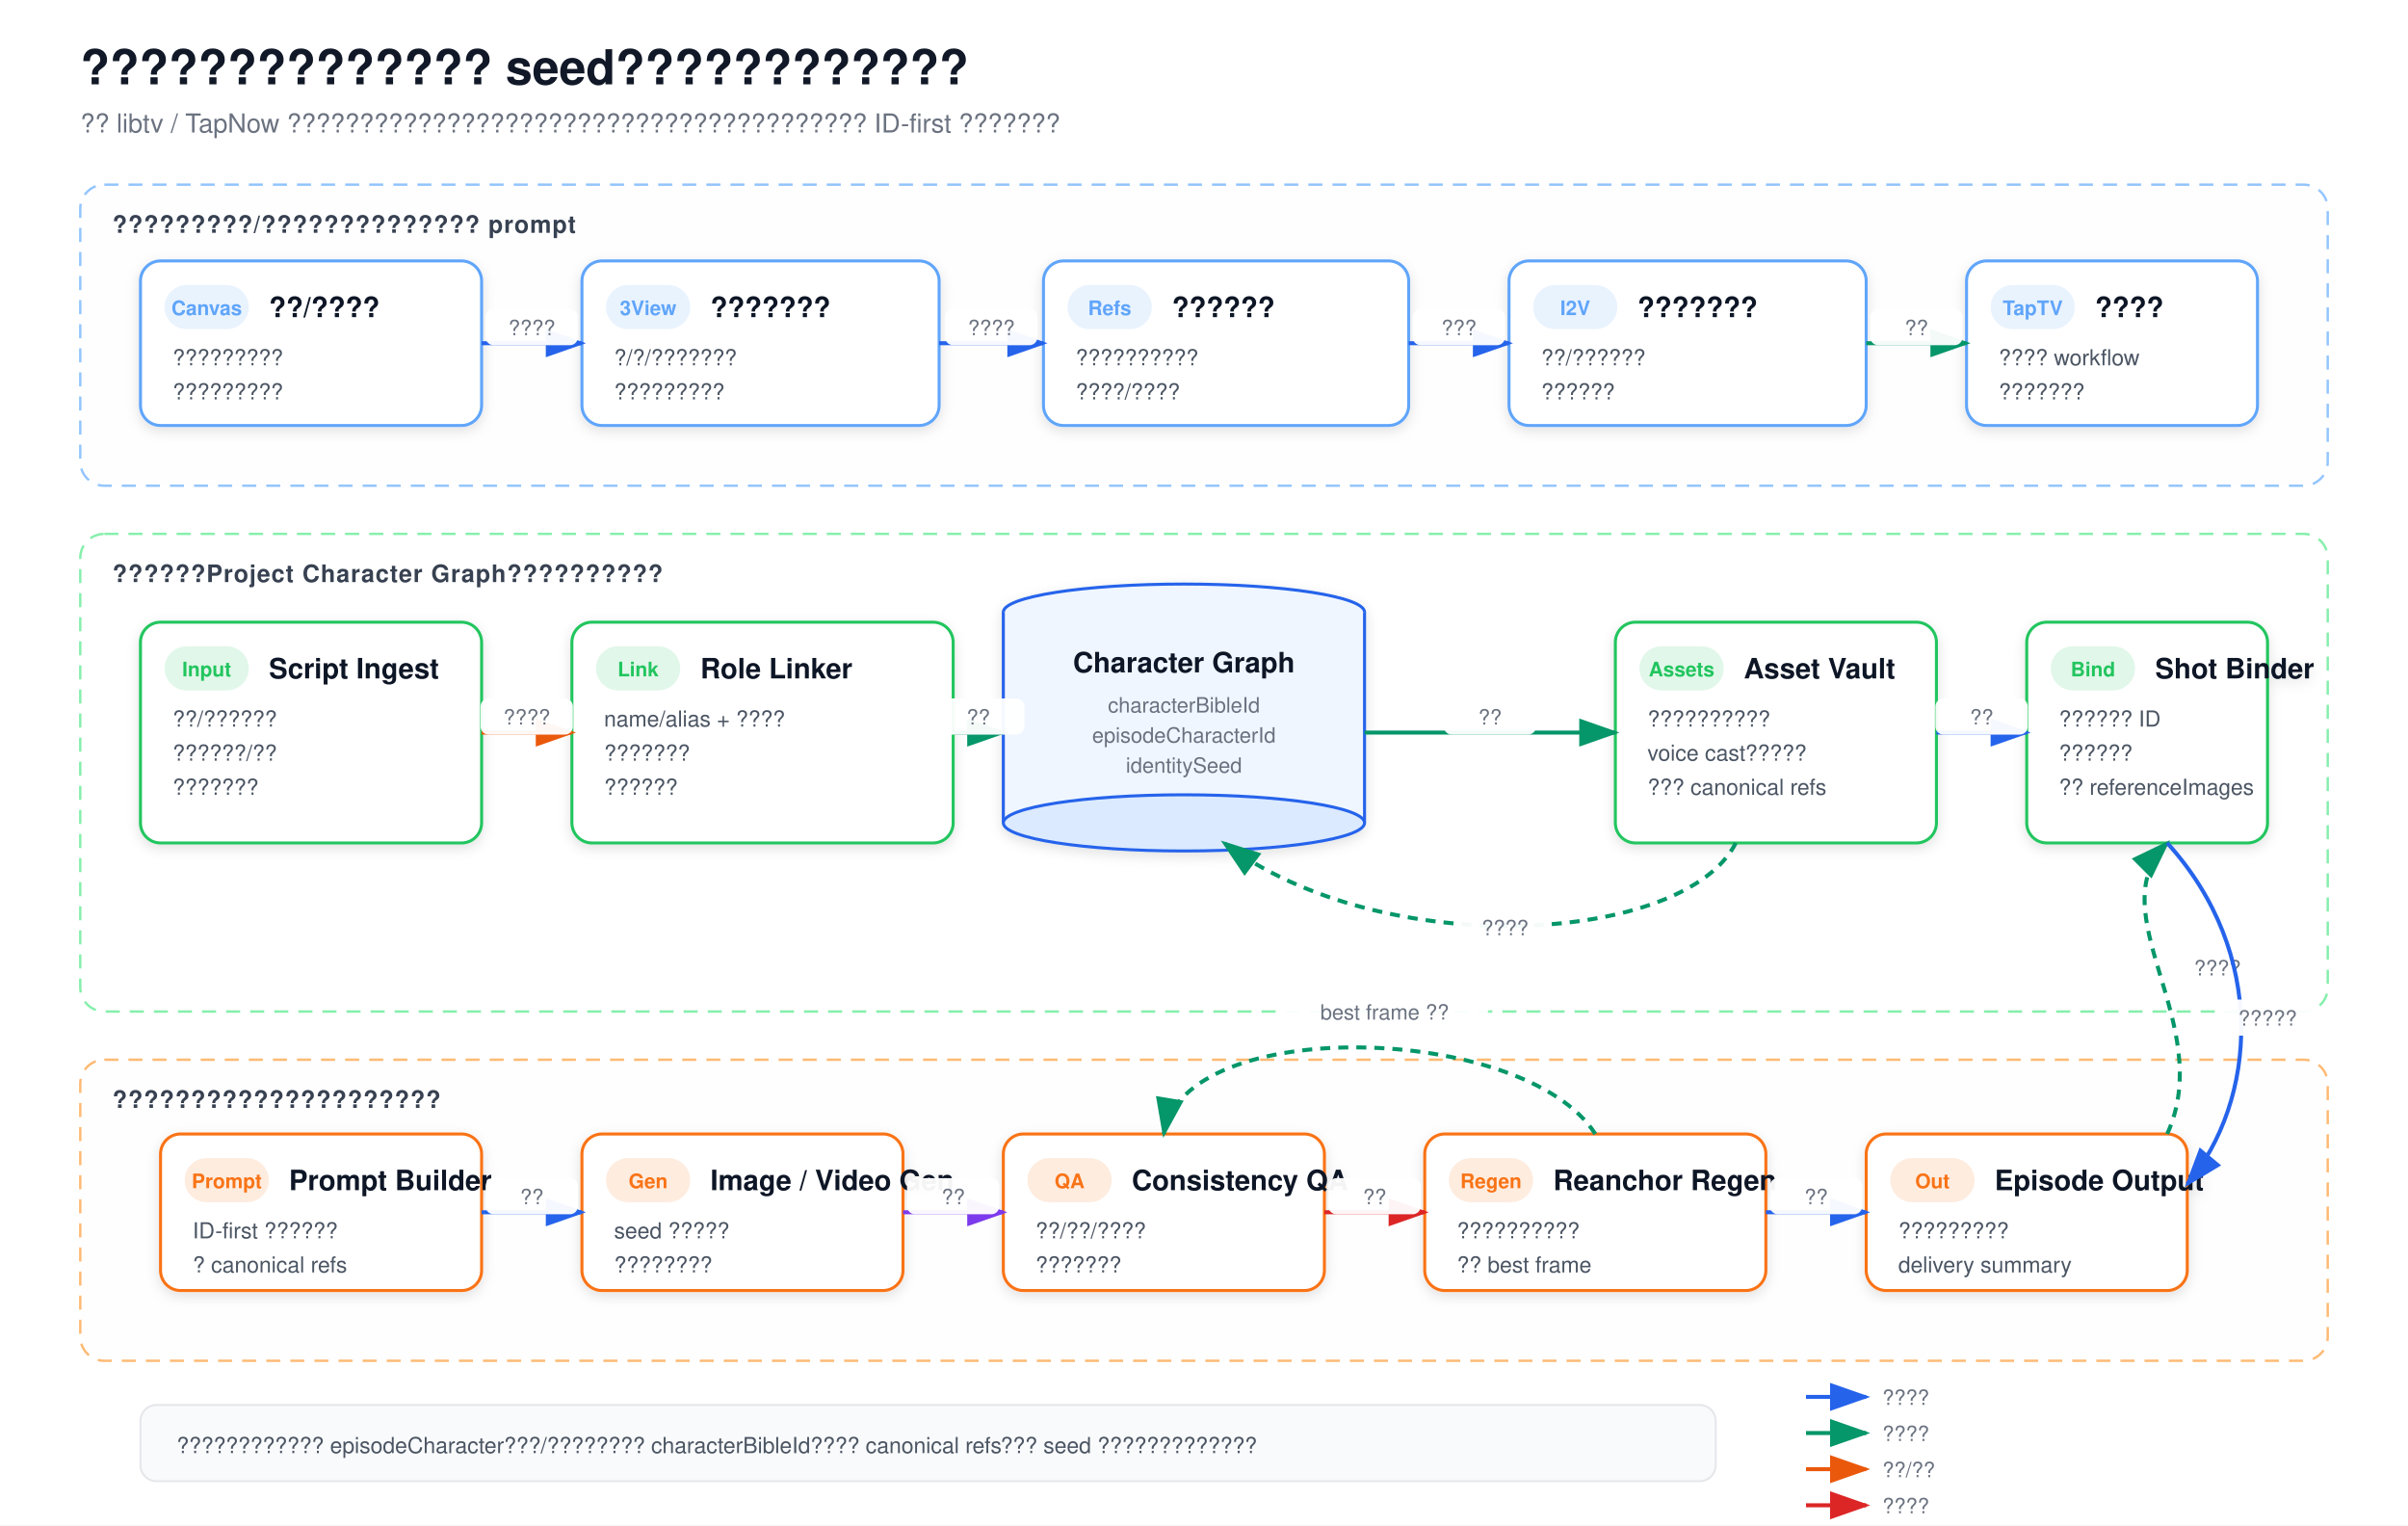
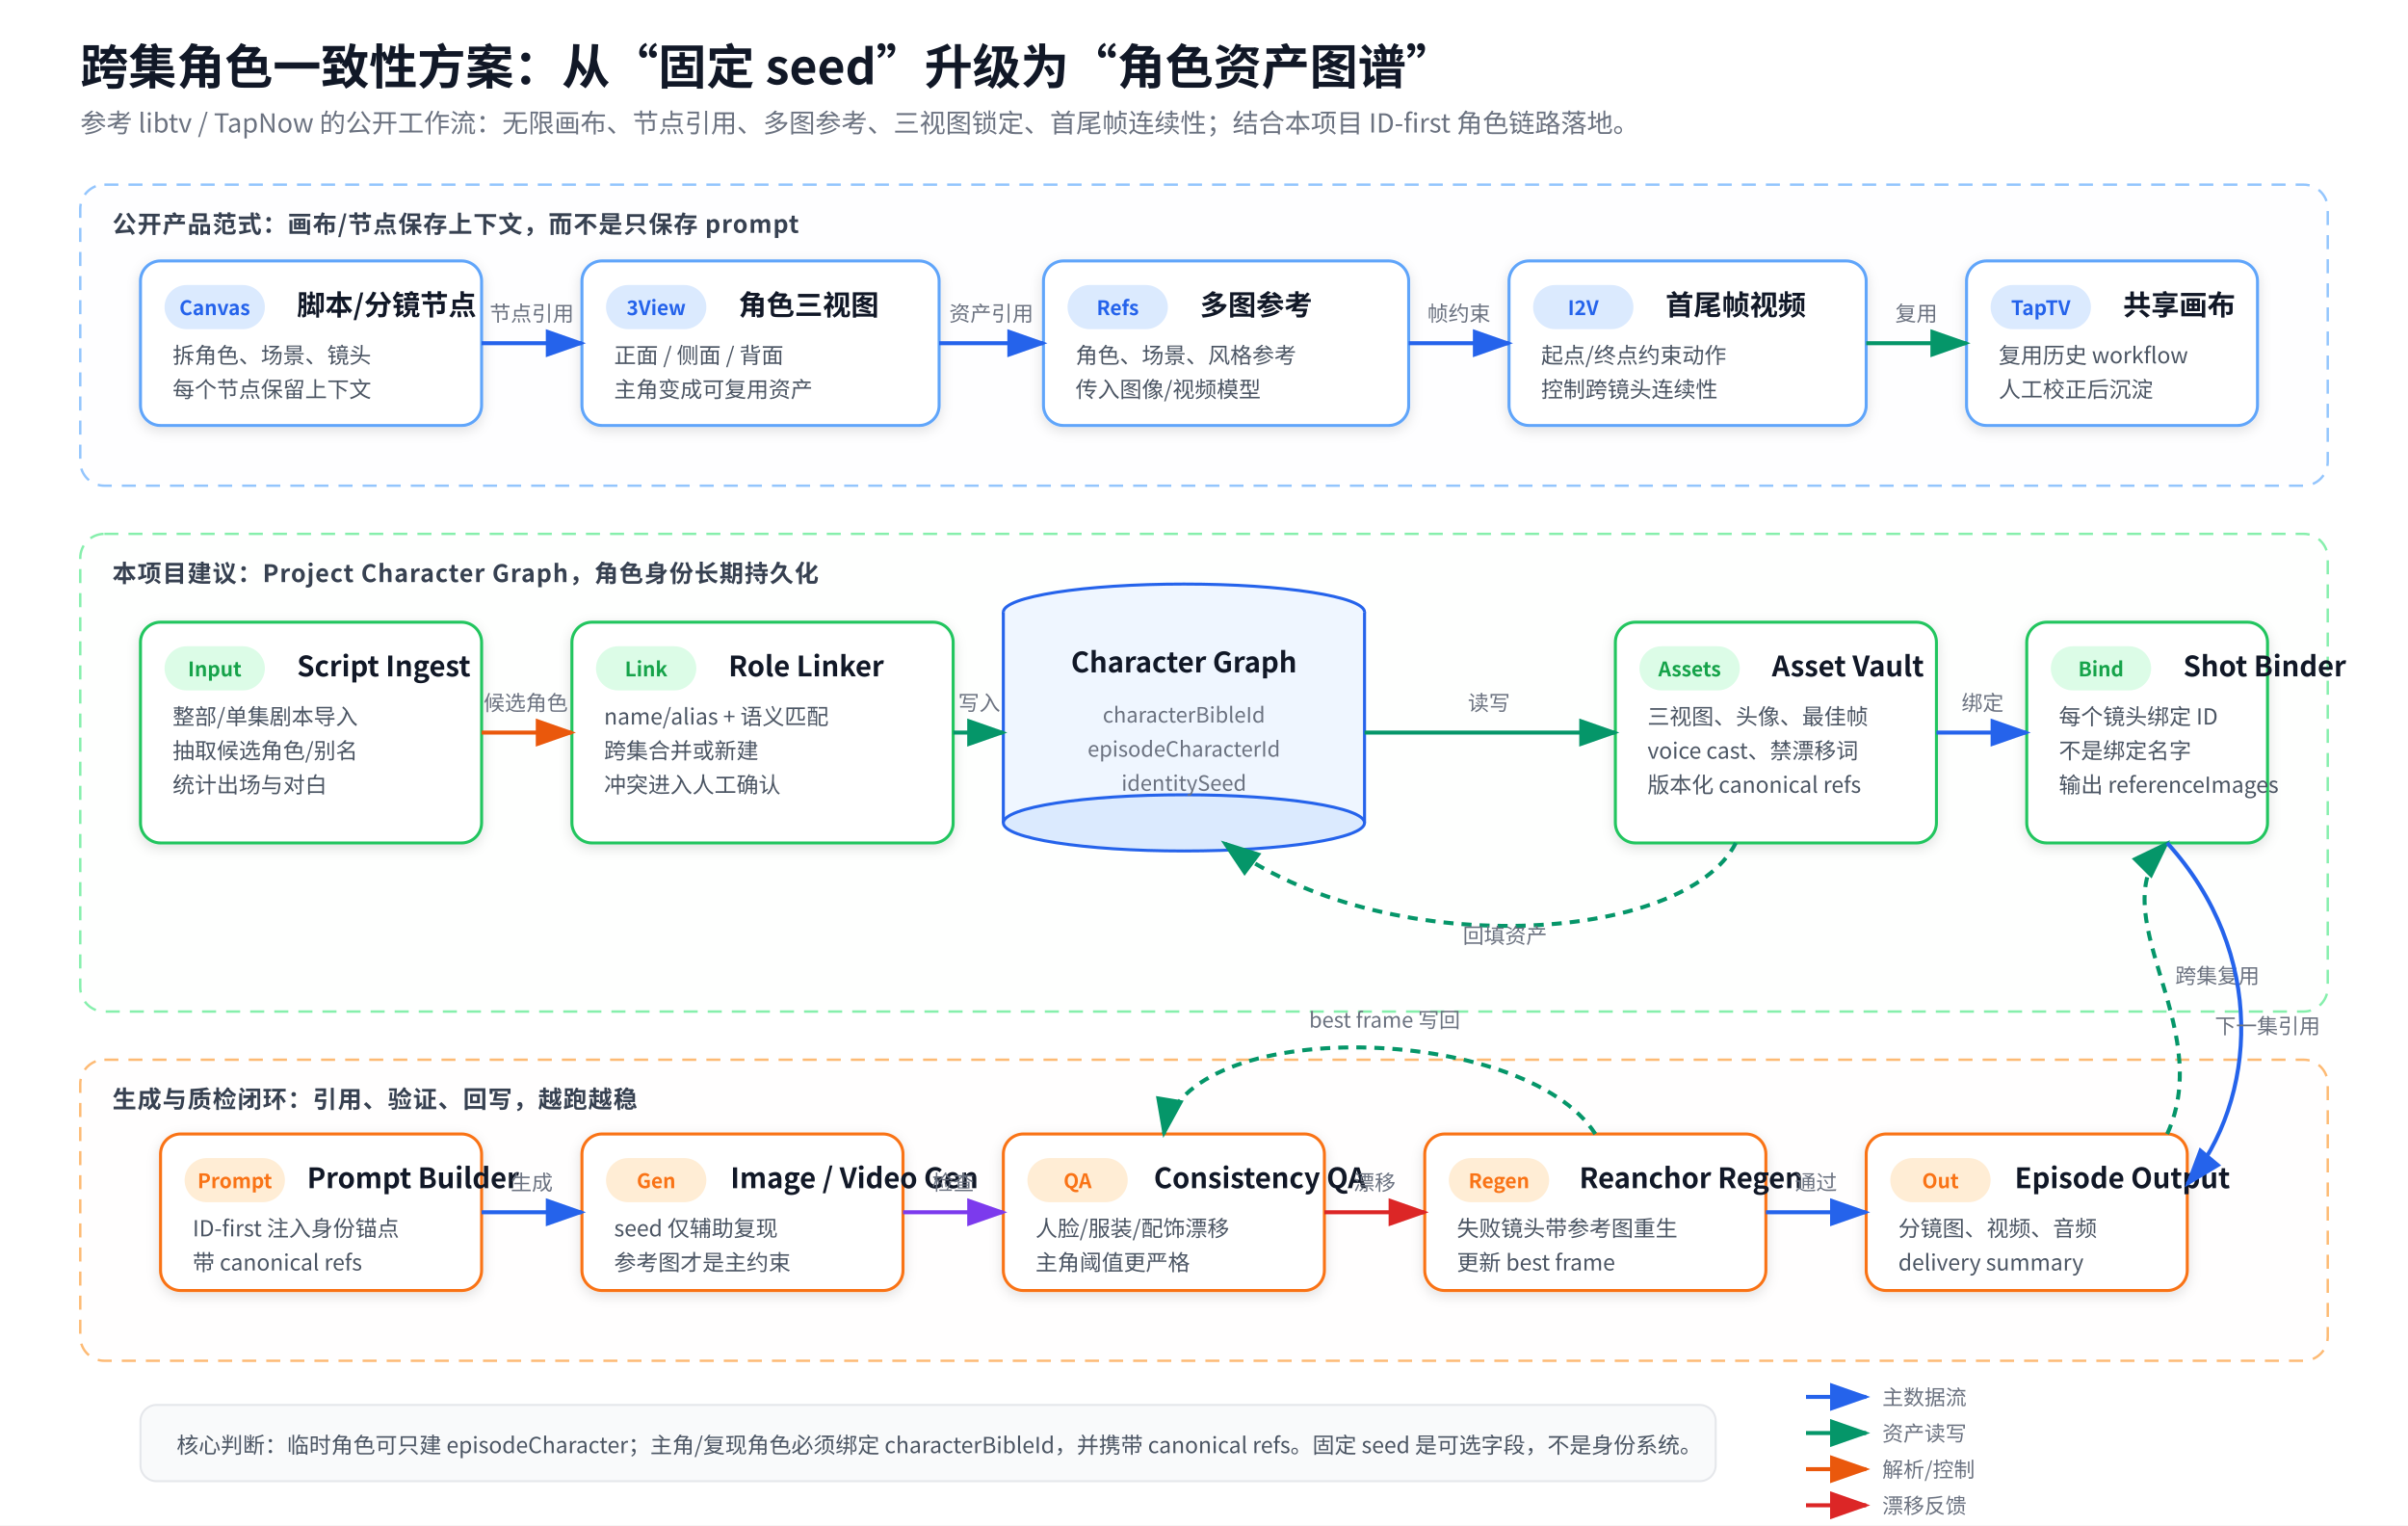
<svg xmlns="http://www.w3.org/2000/svg" viewBox="0 0 1200 760" width="1200" height="760">
  <style>
-     text { font-family: 'Helvetica Neue', Helvetica, Arial, 'PingFang SC', 'Microsoft YaHei', sans-serif; }
+     text {
+       font-family: "Microsoft YaHei", "PingFang SC", "Noto Sans CJK SC", "SimHei", Arial, sans-serif;
+     }
    .title { font-size: 24px; font-weight: 700; fill: #111827; }
    .subtitle { font-size: 13px; fill: #6b7280; }
    .lane { fill-opacity: 0.08; stroke-width: 1.2; stroke-dasharray: 7 5; rx: 12; }
    .lane-label { font-size: 12px; font-weight: 700; fill: #374151; letter-spacing: .04em; }
    .node-title { font-size: 14px; font-weight: 700; fill: #111827; }
    .node-sub { font-size: 11px; fill: #4b5563; }
    .small { font-size: 10.5px; fill: #6b7280; }
    .badge { font-size: 10px; font-weight: 700; }
  </style>
  <defs>
    <marker id="arrow-blue" markerWidth="10" markerHeight="7" refX="9" refY="3.5" orient="auto">
      <polygon points="0 0, 10 3.5, 0 7" fill="#2563eb" />
    </marker>
    <marker id="arrow-green" markerWidth="10" markerHeight="7" refX="9" refY="3.5" orient="auto">
      <polygon points="0 0, 10 3.5, 0 7" fill="#059669" />
    </marker>
    <marker id="arrow-orange" markerWidth="10" markerHeight="7" refX="9" refY="3.5" orient="auto">
      <polygon points="0 0, 10 3.5, 0 7" fill="#ea580c" />
    </marker>
    <marker id="arrow-purple" markerWidth="10" markerHeight="7" refX="9" refY="3.5" orient="auto">
      <polygon points="0 0, 10 3.5, 0 7" fill="#7c3aed" />
    </marker>
-     <marker id="arrow-gray" markerWidth="10" markerHeight="7" refX="9" refY="3.5" orient="auto">
-       <polygon points="0 0, 10 3.5, 0 7" fill="#6b7280" />
-     </marker>
    <marker id="arrow-red" markerWidth="10" markerHeight="7" refX="9" refY="3.5" orient="auto">
      <polygon points="0 0, 10 3.5, 0 7" fill="#dc2626" />
    </marker>
    <filter id="shadow" x="-10%" y="-10%" width="120%" height="130%">
      <feDropShadow dx="0" dy="2" stdDeviation="3" flood-color="#111827" flood-opacity="0.12" />
    </filter>
  </defs>
  <rect width="1200" height="760" fill="#ffffff" />
-   <text x="40" y="42" class="title">?????????????? seed????????????</text>
-   <text x="40" y="66" class="subtitle">?? libtv / TapNow ???????????????????????????????????????? ID-first ???????</text>
+   <text x="40" y="42" class="title">跨集角色一致性方案：从“固定 seed”升级为“角色资产图谱”</text>
+   <text x="40" y="66" class="subtitle">参考 libtv / TapNow 的公开工作流：无限画布、节点引用、多图参考、三视图锁定、首尾帧连续性；结合本项目 ID-first 角色链路落地。</text>
  <rect x="40" y="92" width="1120" height="150" class="lane" fill="#eff6ff" stroke="#93c5fd" />
-   <text x="56" y="116" class="lane-label">?????????/?????????????? prompt</text>
+   <text x="56" y="116" class="lane-label">公开产品范式：画布/节点保存上下文，而不是只保存 prompt</text>
+   <rect x="70" y="130" width="170" height="82" rx="10" fill="#ffffff" stroke="#60a5fa" stroke-width="1.5" filter="url(#shadow)" />
+   <rect x="82" y="142" width="50" height="22" rx="11" fill="#dbeafe" />
+   <text x="107" y="157" text-anchor="middle" class="badge" fill="#2563eb">Canvas</text>
+   <text x="148" y="157" class="node-title">脚本/分镜节点</text>
+   <text x="86" y="181" class="node-sub">拆角色、场景、镜头</text>
+   <text x="86" y="198" class="node-sub">每个节点保留上下文</text>
+   <rect x="290" y="130" width="178" height="82" rx="10" fill="#ffffff" stroke="#60a5fa" stroke-width="1.5" filter="url(#shadow)" />
+   <rect x="302" y="142" width="50" height="22" rx="11" fill="#dbeafe" />
+   <text x="327" y="157" text-anchor="middle" class="badge" fill="#2563eb">3View</text>
+   <text x="368" y="157" class="node-title">角色三视图</text>
+   <text x="306" y="181" class="node-sub">正面 / 侧面 / 背面</text>
+   <text x="306" y="198" class="node-sub">主角变成可复用资产</text>
+   <rect x="520" y="130" width="182" height="82" rx="10" fill="#ffffff" stroke="#60a5fa" stroke-width="1.5" filter="url(#shadow)" />
+   <rect x="532" y="142" width="50" height="22" rx="11" fill="#dbeafe" />
+   <text x="557" y="157" text-anchor="middle" class="badge" fill="#2563eb">Refs</text>
+   <text x="598" y="157" class="node-title">多图参考</text>
+   <text x="536" y="181" class="node-sub">角色、场景、风格参考</text>
+   <text x="536" y="198" class="node-sub">传入图像/视频模型</text>
+   <rect x="752" y="130" width="178" height="82" rx="10" fill="#ffffff" stroke="#60a5fa" stroke-width="1.5" filter="url(#shadow)" />
+   <rect x="764" y="142" width="50" height="22" rx="11" fill="#dbeafe" />
+   <text x="789" y="157" text-anchor="middle" class="badge" fill="#2563eb">I2V</text>
+   <text x="830" y="157" class="node-title">首尾帧视频</text>
+   <text x="768" y="181" class="node-sub">起点/终点约束动作</text>
+   <text x="768" y="198" class="node-sub">控制跨镜头连续性</text>
+   <rect x="980" y="130" width="145" height="82" rx="10" fill="#ffffff" stroke="#60a5fa" stroke-width="1.5" filter="url(#shadow)" />
+   <rect x="992" y="142" width="50" height="22" rx="11" fill="#dbeafe" />
+   <text x="1017" y="157" text-anchor="middle" class="badge" fill="#2563eb">TapTV</text>
+   <text x="1058" y="157" class="node-title">共享画布</text>
+   <text x="996" y="181" class="node-sub">复用历史 workflow</text>
+   <text x="996" y="198" class="node-sub">人工校正后沉淀</text>
+   <path d="M 240 171 L 290 171" fill="none" stroke="#2563eb" stroke-width="2" marker-end="url(#arrow-blue)" />
+   <text x="265" y="160" text-anchor="middle" class="small">节点引用</text>
+   <path d="M 468 171 L 520 171" fill="none" stroke="#2563eb" stroke-width="2" marker-end="url(#arrow-blue)" />
+   <text x="494" y="160" text-anchor="middle" class="small">资产引用</text>
+   <path d="M 702 171 L 752 171" fill="none" stroke="#2563eb" stroke-width="2" marker-end="url(#arrow-blue)" />
+   <text x="727" y="160" text-anchor="middle" class="small">帧约束</text>
+   <path d="M 930 171 L 980 171" fill="none" stroke="#059669" stroke-width="2" marker-end="url(#arrow-green)" />
+   <text x="955" y="160" text-anchor="middle" class="small">复用</text>
  <rect x="40" y="266" width="1120" height="238" class="lane" fill="#f0fdf4" stroke="#86efac" />
-   <text x="56" y="290" class="lane-label">??????Project Character Graph??????????</text>
+   <text x="56" y="290" class="lane-label">本项目建议：Project Character Graph，角色身份长期持久化</text>
+   <rect x="70" y="310" width="170" height="110" rx="10" fill="#ffffff" stroke="#22c55e" stroke-width="1.5" filter="url(#shadow)" />
+   <rect x="82" y="322" width="50" height="22" rx="11" fill="#dcfce7" />
+   <text x="107" y="337" text-anchor="middle" class="badge" fill="#16a34a">Input</text>
+   <text x="148" y="337" class="node-title">Script Ingest</text>
+   <text x="86" y="361" class="node-sub">整部/单集剧本导入</text>
+   <text x="86" y="378" class="node-sub">抽取候选角色/别名</text>
+   <text x="86" y="395" class="node-sub">统计出场与对白</text>
+   <rect x="285" y="310" width="190" height="110" rx="10" fill="#ffffff" stroke="#22c55e" stroke-width="1.5" filter="url(#shadow)" />
+   <rect x="297" y="322" width="50" height="22" rx="11" fill="#dcfce7" />
+   <text x="322" y="337" text-anchor="middle" class="badge" fill="#16a34a">Link</text>
+   <text x="363" y="337" class="node-title">Role Linker</text>
+   <text x="301" y="361" class="node-sub">name/alias + 语义匹配</text>
+   <text x="301" y="378" class="node-sub">跨集合并或新建</text>
+   <text x="301" y="395" class="node-sub">冲突进入人工确认</text>
+   <ellipse cx="590" cy="305" rx="90" ry="14" fill="#eff6ff" stroke="#2563eb" stroke-width="1.5" />
+   <rect x="500" y="305" width="180" height="105" fill="#eff6ff" />
+   <line x1="500" y1="305" x2="500" y2="410" stroke="#2563eb" stroke-width="1.5" />
+   <line x1="680" y1="305" x2="680" y2="410" stroke="#2563eb" stroke-width="1.5" />
+   <ellipse cx="590" cy="410" rx="90" ry="14" fill="#dbeafe" stroke="#2563eb" stroke-width="1.5" />
+   <text x="590" y="335" text-anchor="middle" class="node-title">Character Graph</text>
+   <text x="590" y="360" text-anchor="middle" class="small">characterBibleId</text>
+   <text x="590" y="377" text-anchor="middle" class="small">episodeCharacterId</text>
+   <text x="590" y="394" text-anchor="middle" class="small">identitySeed</text>
+   <rect x="805" y="310" width="160" height="110" rx="10" fill="#ffffff" stroke="#22c55e" stroke-width="1.5" filter="url(#shadow)" />
+   <rect x="817" y="322" width="50" height="22" rx="11" fill="#dcfce7" />
+   <text x="842" y="337" text-anchor="middle" class="badge" fill="#16a34a">Assets</text>
+   <text x="883" y="337" class="node-title">Asset Vault</text>
+   <text x="821" y="361" class="node-sub">三视图、头像、最佳帧</text>
+   <text x="821" y="378" class="node-sub">voice cast、禁漂移词</text>
+   <text x="821" y="395" class="node-sub">版本化 canonical refs</text>
+   <rect x="1010" y="310" width="120" height="110" rx="10" fill="#ffffff" stroke="#22c55e" stroke-width="1.5" filter="url(#shadow)" />
+   <rect x="1022" y="322" width="50" height="22" rx="11" fill="#dcfce7" />
+   <text x="1047" y="337" text-anchor="middle" class="badge" fill="#16a34a">Bind</text>
+   <text x="1088" y="337" class="node-title">Shot Binder</text>
+   <text x="1026" y="361" class="node-sub">每个镜头绑定 ID</text>
+   <text x="1026" y="378" class="node-sub">不是绑定名字</text>
+   <text x="1026" y="395" class="node-sub">输出 referenceImages</text>
+   <path d="M 240 365 L 285 365" fill="none" stroke="#ea580c" stroke-width="2" marker-end="url(#arrow-orange)" />
+   <text x="262" y="354" text-anchor="middle" class="small">候选角色</text>
+   <path d="M 475 365 L 500 365" fill="none" stroke="#059669" stroke-width="2" marker-end="url(#arrow-green)" />
+   <text x="488" y="354" text-anchor="middle" class="small">写入</text>
+   <path d="M 680 365 L 805 365" fill="none" stroke="#059669" stroke-width="2" marker-end="url(#arrow-green)" />
+   <text x="742" y="354" text-anchor="middle" class="small">读写</text>
+   <path d="M 965 365 L 1010 365" fill="none" stroke="#2563eb" stroke-width="2" marker-end="url(#arrow-blue)" />
+   <text x="988" y="354" text-anchor="middle" class="small">绑定</text>
+   <path d="M 865 420 C 840 470 690 480 610 420" fill="none" stroke="#059669" stroke-width="2" stroke-dasharray="5 4" marker-end="url(#arrow-green)" />
+   <text x="750" y="470" text-anchor="middle" class="small">回填资产</text>
  <rect x="40" y="528" width="1120" height="150" class="lane" fill="#fff7ed" stroke="#fdba74" />
-   <text x="56" y="552" class="lane-label">?????????????????????</text>
-   <g filter="url(#shadow)">
-     <rect x="70" y="130" width="170" height="82" rx="10" fill="#ffffff" stroke="#60a5fa" stroke-width="1.5" />
-     <rect x="82" y="142" width="42" height="22" rx="11" fill="#60a5fa" opacity="0.14" />
-     <text x="103" y="157" text-anchor="middle" class="badge" fill="#60a5fa">Canvas</text>
-     <text x="134" y="158" class="node-title">??/????</text>
-     <text x="86" y="182" class="node-sub">?????????</text>
-     <text x="86" y="199" class="node-sub">?????????</text>
-   </g>
-   <g filter="url(#shadow)">
-     <rect x="290" y="130" width="178" height="82" rx="10" fill="#ffffff" stroke="#60a5fa" stroke-width="1.5" />
-     <rect x="302" y="142" width="42" height="22" rx="11" fill="#60a5fa" opacity="0.14" />
-     <text x="323" y="157" text-anchor="middle" class="badge" fill="#60a5fa">3View</text>
-     <text x="354" y="158" class="node-title">???????</text>
-     <text x="306" y="182" class="node-sub">?/?/???????</text>
-     <text x="306" y="199" class="node-sub">?????????</text>
-   </g>
-   <g filter="url(#shadow)">
-     <rect x="520" y="130" width="182" height="82" rx="10" fill="#ffffff" stroke="#60a5fa" stroke-width="1.5" />
-     <rect x="532" y="142" width="42" height="22" rx="11" fill="#60a5fa" opacity="0.14" />
-     <text x="553" y="157" text-anchor="middle" class="badge" fill="#60a5fa">Refs</text>
-     <text x="584" y="158" class="node-title">??????</text>
-     <text x="536" y="182" class="node-sub">??????????</text>
-     <text x="536" y="199" class="node-sub">????/????</text>
-   </g>
-   <g filter="url(#shadow)">
-     <rect x="752" y="130" width="178" height="82" rx="10" fill="#ffffff" stroke="#60a5fa" stroke-width="1.5" />
-     <rect x="764" y="142" width="42" height="22" rx="11" fill="#60a5fa" opacity="0.14" />
-     <text x="785" y="157" text-anchor="middle" class="badge" fill="#60a5fa">I2V</text>
-     <text x="816" y="158" class="node-title">???????</text>
-     <text x="768" y="182" class="node-sub">??/??????</text>
-     <text x="768" y="199" class="node-sub">??????</text>
-   </g>
-   <g filter="url(#shadow)">
-     <rect x="980" y="130" width="145" height="82" rx="10" fill="#ffffff" stroke="#60a5fa" stroke-width="1.5" />
-     <rect x="992" y="142" width="42" height="22" rx="11" fill="#60a5fa" opacity="0.14" />
-     <text x="1013" y="157" text-anchor="middle" class="badge" fill="#60a5fa">TapTV</text>
-     <text x="1044" y="158" class="node-title">????</text>
-     <text x="996" y="182" class="node-sub">???? workflow</text>
-     <text x="996" y="199" class="node-sub">???????</text>
-   </g>
-   <path d="M 240,171 L 290,171" fill="none" stroke="#2563eb" stroke-width="2" marker-end="url(#arrow-blue)" />
-   <rect x="242.0" y="154.0" width="46" height="18" rx="4" fill="#ffffff" opacity="0.95" />
-   <text x="265.0" y="167.0" text-anchor="middle" class="small">????</text>
-   <path d="M 468,171 L 520,171" fill="none" stroke="#2563eb" stroke-width="2" marker-end="url(#arrow-blue)" />
-   <rect x="471.0" y="154.0" width="46" height="18" rx="4" fill="#ffffff" opacity="0.95" />
-   <text x="494.0" y="167.0" text-anchor="middle" class="small">????</text>
-   <path d="M 702,171 L 752,171" fill="none" stroke="#2563eb" stroke-width="2" marker-end="url(#arrow-blue)" />
-   <rect x="704.0" y="154.0" width="46" height="18" rx="4" fill="#ffffff" opacity="0.95" />
-   <text x="727.0" y="167.0" text-anchor="middle" class="small">???</text>
-   <path d="M 930,171 L 980,171" fill="none" stroke="#059669" stroke-width="2" marker-end="url(#arrow-green)" />
-   <rect x="932.0" y="154.0" width="46" height="18" rx="4" fill="#ffffff" opacity="0.95" />
-   <text x="955.0" y="167.0" text-anchor="middle" class="small">??</text>
-   <g filter="url(#shadow)">
-     <rect x="70" y="310" width="170" height="110" rx="10" fill="#ffffff" stroke="#22c55e" stroke-width="1.5" />
-     <rect x="82" y="322" width="42" height="22" rx="11" fill="#22c55e" opacity="0.14" />
-     <text x="103" y="337" text-anchor="middle" class="badge" fill="#22c55e">Input</text>
-     <text x="134" y="338" class="node-title">Script Ingest</text>
-     <text x="86" y="362" class="node-sub">??/??????</text>
-     <text x="86" y="379" class="node-sub">??????/??</text>
-     <text x="86" y="396" class="node-sub">???????</text>
-   </g>
-   <g filter="url(#shadow)">
-     <rect x="285" y="310" width="190" height="110" rx="10" fill="#ffffff" stroke="#22c55e" stroke-width="1.5" />
-     <rect x="297" y="322" width="42" height="22" rx="11" fill="#22c55e" opacity="0.14" />
-     <text x="318" y="337" text-anchor="middle" class="badge" fill="#22c55e">Link</text>
-     <text x="349" y="338" class="node-title">Role Linker</text>
-     <text x="301" y="362" class="node-sub">name/alias + ????</text>
-     <text x="301" y="379" class="node-sub">???????</text>
-     <text x="301" y="396" class="node-sub">??????</text>
-   </g>
-   <g filter="url(#shadow)">
-     <ellipse cx="590" cy="305" rx="90.0" ry="14" fill="#eff6ff" stroke="#2563eb" stroke-width="1.5" />
-     <rect x="500.0" y="305" width="180" height="105" fill="#eff6ff" stroke="none" />
-     <line x1="500.0" y1="305" x2="500.0" y2="410" stroke="#2563eb" stroke-width="1.5" />
-     <line x1="680.0" y1="305" x2="680.0" y2="410" stroke="#2563eb" stroke-width="1.5" />
-     <ellipse cx="590" cy="410" rx="90.0" ry="14" fill="#dbeafe" stroke="#2563eb" stroke-width="1.5" />
-     <text x="590" y="335" text-anchor="middle" class="node-title">Character Graph</text>
-     <text x="590" y="355" text-anchor="middle" class="small">characterBibleId</text>
-     <text x="590" y="370" text-anchor="middle" class="small">episodeCharacterId</text>
-     <text x="590" y="385" text-anchor="middle" class="small">identitySeed</text>
-   </g>
-   <g filter="url(#shadow)">
-     <rect x="805" y="310" width="160" height="110" rx="10" fill="#ffffff" stroke="#22c55e" stroke-width="1.5" />
-     <rect x="817" y="322" width="42" height="22" rx="11" fill="#22c55e" opacity="0.14" />
-     <text x="838" y="337" text-anchor="middle" class="badge" fill="#22c55e">Assets</text>
-     <text x="869" y="338" class="node-title">Asset Vault</text>
-     <text x="821" y="362" class="node-sub">??????????</text>
-     <text x="821" y="379" class="node-sub">voice cast?????</text>
-     <text x="821" y="396" class="node-sub">??? canonical refs</text>
-   </g>
-   <g filter="url(#shadow)">
-     <rect x="1010" y="310" width="120" height="110" rx="10" fill="#ffffff" stroke="#22c55e" stroke-width="1.5" />
-     <rect x="1022" y="322" width="42" height="22" rx="11" fill="#22c55e" opacity="0.14" />
-     <text x="1043" y="337" text-anchor="middle" class="badge" fill="#22c55e">Bind</text>
-     <text x="1074" y="338" class="node-title">Shot Binder</text>
-     <text x="1026" y="362" class="node-sub">?????? ID</text>
-     <text x="1026" y="379" class="node-sub">??????</text>
-     <text x="1026" y="396" class="node-sub">?? referenceImages</text>
-   </g>
-   <path d="M 240,365 L 285,365" fill="none" stroke="#ea580c" stroke-width="2" marker-end="url(#arrow-orange)" />
-   <rect x="239.5" y="348.0" width="46" height="18" rx="4" fill="#ffffff" opacity="0.95" />
-   <text x="262.5" y="361.0" text-anchor="middle" class="small">????</text>
-   <path d="M 475,365 L 500,365" fill="none" stroke="#059669" stroke-width="2" marker-end="url(#arrow-green)" />
-   <rect x="464.5" y="348.0" width="46" height="18" rx="4" fill="#ffffff" opacity="0.95" />
-   <text x="487.5" y="361.0" text-anchor="middle" class="small">??</text>
-   <path d="M 680,365 L 805,365" fill="none" stroke="#059669" stroke-width="2" marker-end="url(#arrow-green)" />
-   <rect x="719.5" y="348.0" width="46" height="18" rx="4" fill="#ffffff" opacity="0.95" />
-   <text x="742.5" y="361.0" text-anchor="middle" class="small">??</text>
-   <path d="M 965,365 L 1010,365" fill="none" stroke="#2563eb" stroke-width="2" marker-end="url(#arrow-blue)" />
-   <rect x="964.5" y="348.0" width="46" height="18" rx="4" fill="#ffffff" opacity="0.95" />
-   <text x="987.5" y="361.0" text-anchor="middle" class="small">??</text>
-   <path d="M 865,420 C 840,470 690,480 610,420" fill="none" stroke="#059669" stroke-width="2" stroke-dasharray="5 4" marker-end="url(#arrow-green)" />
-   <rect x="727.0" y="453.0" width="46" height="18" rx="4" fill="#ffffff" opacity="0.95" />
-   <text x="750.0" y="466.0" text-anchor="middle" class="small">????</text>
-   <g filter="url(#shadow)">
-     <rect x="80" y="565" width="160" height="78" rx="10" fill="#ffffff" stroke="#f97316" stroke-width="1.5" />
-     <rect x="92" y="577" width="42" height="22" rx="11" fill="#f97316" opacity="0.14" />
-     <text x="113" y="592" text-anchor="middle" class="badge" fill="#f97316">Prompt</text>
-     <text x="144" y="593" class="node-title">Prompt Builder</text>
-     <text x="96" y="617" class="node-sub">ID-first ??????</text>
-     <text x="96" y="634" class="node-sub">? canonical refs</text>
-   </g>
-   <g filter="url(#shadow)">
-     <rect x="290" y="565" width="160" height="78" rx="10" fill="#ffffff" stroke="#f97316" stroke-width="1.5" />
-     <rect x="302" y="577" width="42" height="22" rx="11" fill="#f97316" opacity="0.14" />
-     <text x="323" y="592" text-anchor="middle" class="badge" fill="#f97316">Gen</text>
-     <text x="354" y="593" class="node-title">Image / Video Gen</text>
-     <text x="306" y="617" class="node-sub">seed ?????</text>
-     <text x="306" y="634" class="node-sub">????????</text>
-   </g>
-   <g filter="url(#shadow)">
-     <rect x="500" y="565" width="160" height="78" rx="10" fill="#ffffff" stroke="#f97316" stroke-width="1.5" />
-     <rect x="512" y="577" width="42" height="22" rx="11" fill="#f97316" opacity="0.14" />
-     <text x="533" y="592" text-anchor="middle" class="badge" fill="#f97316">QA</text>
-     <text x="564" y="593" class="node-title">Consistency QA</text>
-     <text x="516" y="617" class="node-sub">??/??/????</text>
-     <text x="516" y="634" class="node-sub">???????</text>
-   </g>
-   <g filter="url(#shadow)">
-     <rect x="710" y="565" width="170" height="78" rx="10" fill="#ffffff" stroke="#f97316" stroke-width="1.5" />
-     <rect x="722" y="577" width="42" height="22" rx="11" fill="#f97316" opacity="0.14" />
-     <text x="743" y="592" text-anchor="middle" class="badge" fill="#f97316">Regen</text>
-     <text x="774" y="593" class="node-title">Reanchor Regen</text>
-     <text x="726" y="617" class="node-sub">??????????</text>
-     <text x="726" y="634" class="node-sub">?? best frame</text>
-   </g>
-   <g filter="url(#shadow)">
-     <rect x="930" y="565" width="160" height="78" rx="10" fill="#ffffff" stroke="#f97316" stroke-width="1.5" />
-     <rect x="942" y="577" width="42" height="22" rx="11" fill="#f97316" opacity="0.14" />
-     <text x="963" y="592" text-anchor="middle" class="badge" fill="#f97316">Out</text>
-     <text x="994" y="593" class="node-title">Episode Output</text>
-     <text x="946" y="617" class="node-sub">?????????</text>
-     <text x="946" y="634" class="node-sub">delivery summary</text>
-   </g>
-   <path d="M 240,604 L 290,604" fill="none" stroke="#2563eb" stroke-width="2" marker-end="url(#arrow-blue)" />
-   <rect x="242.0" y="587.0" width="46" height="18" rx="4" fill="#ffffff" opacity="0.95" />
-   <text x="265.0" y="600.0" text-anchor="middle" class="small">??</text>
-   <path d="M 450,604 L 500,604" fill="none" stroke="#7c3aed" stroke-width="2" marker-end="url(#arrow-purple)" />
-   <rect x="452.0" y="587.0" width="46" height="18" rx="4" fill="#ffffff" opacity="0.95" />
-   <text x="475.0" y="600.0" text-anchor="middle" class="small">??</text>
-   <path d="M 660,604 L 710,604" fill="none" stroke="#dc2626" stroke-width="2" marker-end="url(#arrow-red)" />
-   <rect x="662.0" y="587.0" width="46" height="18" rx="4" fill="#ffffff" opacity="0.95" />
-   <text x="685.0" y="600.0" text-anchor="middle" class="small">??</text>
-   <path d="M 880,604 L 930,604" fill="none" stroke="#2563eb" stroke-width="2" marker-end="url(#arrow-blue)" />
-   <rect x="882.0" y="587.0" width="46" height="18" rx="4" fill="#ffffff" opacity="0.95" />
-   <text x="905.0" y="600.0" text-anchor="middle" class="small">??</text>
-   <path d="M 795,565 C 760,510 590,505 580,565" fill="none" stroke="#059669" stroke-width="2" stroke-dasharray="5 4" marker-end="url(#arrow-green)" />
-   <rect x="638.5" y="495.0" width="103" height="18" rx="4" fill="#ffffff" opacity="0.95" />
-   <text x="690.0" y="508.0" text-anchor="middle" class="small">best frame ??</text>
-   <path d="M 1080,565 C 1105,510 1045,455 1080,420" fill="none" stroke="#059669" stroke-width="2" stroke-dasharray="5 4" marker-end="url(#arrow-green)" />
-   <rect x="1082.0" y="473.0" width="46" height="18" rx="4" fill="#ffffff" opacity="0.95" />
-   <text x="1105.0" y="486.0" text-anchor="middle" class="small">????</text>
-   <path d="M 1080,420 C 1130,475 1125,548 1090,590" fill="none" stroke="#2563eb" stroke-width="2" marker-end="url(#arrow-blue)" />
-   <rect x="1106.5" y="498.0" width="47" height="18" rx="4" fill="#ffffff" opacity="0.95" />
-   <text x="1130.0" y="511.0" text-anchor="middle" class="small">?????</text>
-   <g>
-     <rect x="70" y="700" width="785" height="38" rx="8" fill="#f9fafb" stroke="#e5e7eb" />
-     <text x="88" y="724" class="node-sub">???????????? episodeCharacter???/???????? characterBibleId???? canonical refs??? seed ?????????????</text>
-   </g>
+   <text x="56" y="552" class="lane-label">生成与质检闭环：引用、验证、回写，越跑越稳</text>
+   <rect x="80" y="565" width="160" height="78" rx="10" fill="#ffffff" stroke="#f97316" stroke-width="1.5" filter="url(#shadow)" />
+   <rect x="92" y="577" width="50" height="22" rx="11" fill="#ffedd5" />
+   <text x="117" y="592" text-anchor="middle" class="badge" fill="#f97316">Prompt</text>
+   <text x="153" y="592" class="node-title">Prompt Builder</text>
+   <text x="96" y="616" class="node-sub">ID-first 注入身份锚点</text>
+   <text x="96" y="633" class="node-sub">带 canonical refs</text>
+   <rect x="290" y="565" width="160" height="78" rx="10" fill="#ffffff" stroke="#f97316" stroke-width="1.5" filter="url(#shadow)" />
+   <rect x="302" y="577" width="50" height="22" rx="11" fill="#ffedd5" />
+   <text x="327" y="592" text-anchor="middle" class="badge" fill="#f97316">Gen</text>
+   <text x="364" y="592" class="node-title">Image / Video Gen</text>
+   <text x="306" y="616" class="node-sub">seed 仅辅助复现</text>
+   <text x="306" y="633" class="node-sub">参考图才是主约束</text>
+   <rect x="500" y="565" width="160" height="78" rx="10" fill="#ffffff" stroke="#f97316" stroke-width="1.5" filter="url(#shadow)" />
+   <rect x="512" y="577" width="50" height="22" rx="11" fill="#ffedd5" />
+   <text x="537" y="592" text-anchor="middle" class="badge" fill="#f97316">QA</text>
+   <text x="575" y="592" class="node-title">Consistency QA</text>
+   <text x="516" y="616" class="node-sub">人脸/服装/配饰漂移</text>
+   <text x="516" y="633" class="node-sub">主角阈值更严格</text>
+   <rect x="710" y="565" width="170" height="78" rx="10" fill="#ffffff" stroke="#f97316" stroke-width="1.5" filter="url(#shadow)" />
+   <rect x="722" y="577" width="50" height="22" rx="11" fill="#ffedd5" />
+   <text x="747" y="592" text-anchor="middle" class="badge" fill="#f97316">Regen</text>
+   <text x="787" y="592" class="node-title">Reanchor Regen</text>
+   <text x="726" y="616" class="node-sub">失败镜头带参考图重生</text>
+   <text x="726" y="633" class="node-sub">更新 best frame</text>
+   <rect x="930" y="565" width="160" height="78" rx="10" fill="#ffffff" stroke="#f97316" stroke-width="1.5" filter="url(#shadow)" />
+   <rect x="942" y="577" width="50" height="22" rx="11" fill="#ffedd5" />
+   <text x="967" y="592" text-anchor="middle" class="badge" fill="#f97316">Out</text>
+   <text x="1004" y="592" class="node-title">Episode Output</text>
+   <text x="946" y="616" class="node-sub">分镜图、视频、音频</text>
+   <text x="946" y="633" class="node-sub">delivery summary</text>
+   <path d="M 240 604 L 290 604" fill="none" stroke="#2563eb" stroke-width="2" marker-end="url(#arrow-blue)" />
+   <text x="265" y="593" text-anchor="middle" class="small">生成</text>
+   <path d="M 450 604 L 500 604" fill="none" stroke="#7c3aed" stroke-width="2" marker-end="url(#arrow-purple)" />
+   <text x="475" y="593" text-anchor="middle" class="small">检查</text>
+   <path d="M 660 604 L 710 604" fill="none" stroke="#dc2626" stroke-width="2" marker-end="url(#arrow-red)" />
+   <text x="685" y="593" text-anchor="middle" class="small">漂移</text>
+   <path d="M 880 604 L 930 604" fill="none" stroke="#2563eb" stroke-width="2" marker-end="url(#arrow-blue)" />
+   <text x="905" y="593" text-anchor="middle" class="small">通过</text>
+   <path d="M 795 565 C 760 510 590 505 580 565" fill="none" stroke="#059669" stroke-width="2" stroke-dasharray="5 4" marker-end="url(#arrow-green)" />
+   <text x="690" y="512" text-anchor="middle" class="small">best frame 写回</text>
+   <path d="M 1080 565 C 1105 510 1045 455 1080 420" fill="none" stroke="#059669" stroke-width="2" stroke-dasharray="5 4" marker-end="url(#arrow-green)" />
+   <text x="1105" y="490" text-anchor="middle" class="small">跨集复用</text>
+   <path d="M 1080 420 C 1130 475 1125 548 1090 590" fill="none" stroke="#2563eb" stroke-width="2" marker-end="url(#arrow-blue)" />
+   <text x="1130" y="515" text-anchor="middle" class="small">下一集引用</text>
+   <rect x="70" y="700" width="785" height="38" rx="8" fill="#f9fafb" stroke="#e5e7eb" />
+   <text x="88" y="724" class="node-sub">核心判断：临时角色可只建 episodeCharacter；主角/复现角色必须绑定 characterBibleId，并携带 canonical refs。固定 seed 是可选字段，不是身份系统。</text>
  <g transform="translate(900,690)">
    <line x1="0" y1="6" x2="30" y2="6" stroke="#2563eb" stroke-width="2" marker-end="url(#arrow-blue)" />
-     <text x="38" y="10" class="small">????</text>
+     <text x="38" y="10" class="small">主数据流</text>
    <line x1="0" y1="24" x2="30" y2="24" stroke="#059669" stroke-width="2" marker-end="url(#arrow-green)" />
-     <text x="38" y="28" class="small">????</text>
+     <text x="38" y="28" class="small">资产读写</text>
    <line x1="0" y1="42" x2="30" y2="42" stroke="#ea580c" stroke-width="2" marker-end="url(#arrow-orange)" />
-     <text x="38" y="46" class="small">??/??</text>
+     <text x="38" y="46" class="small">解析/控制</text>
    <line x1="0" y1="60" x2="30" y2="60" stroke="#dc2626" stroke-width="2" marker-end="url(#arrow-red)" />
-     <text x="38" y="64" class="small">????</text>
+     <text x="38" y="64" class="small">漂移反馈</text>
  </g>
</svg>
